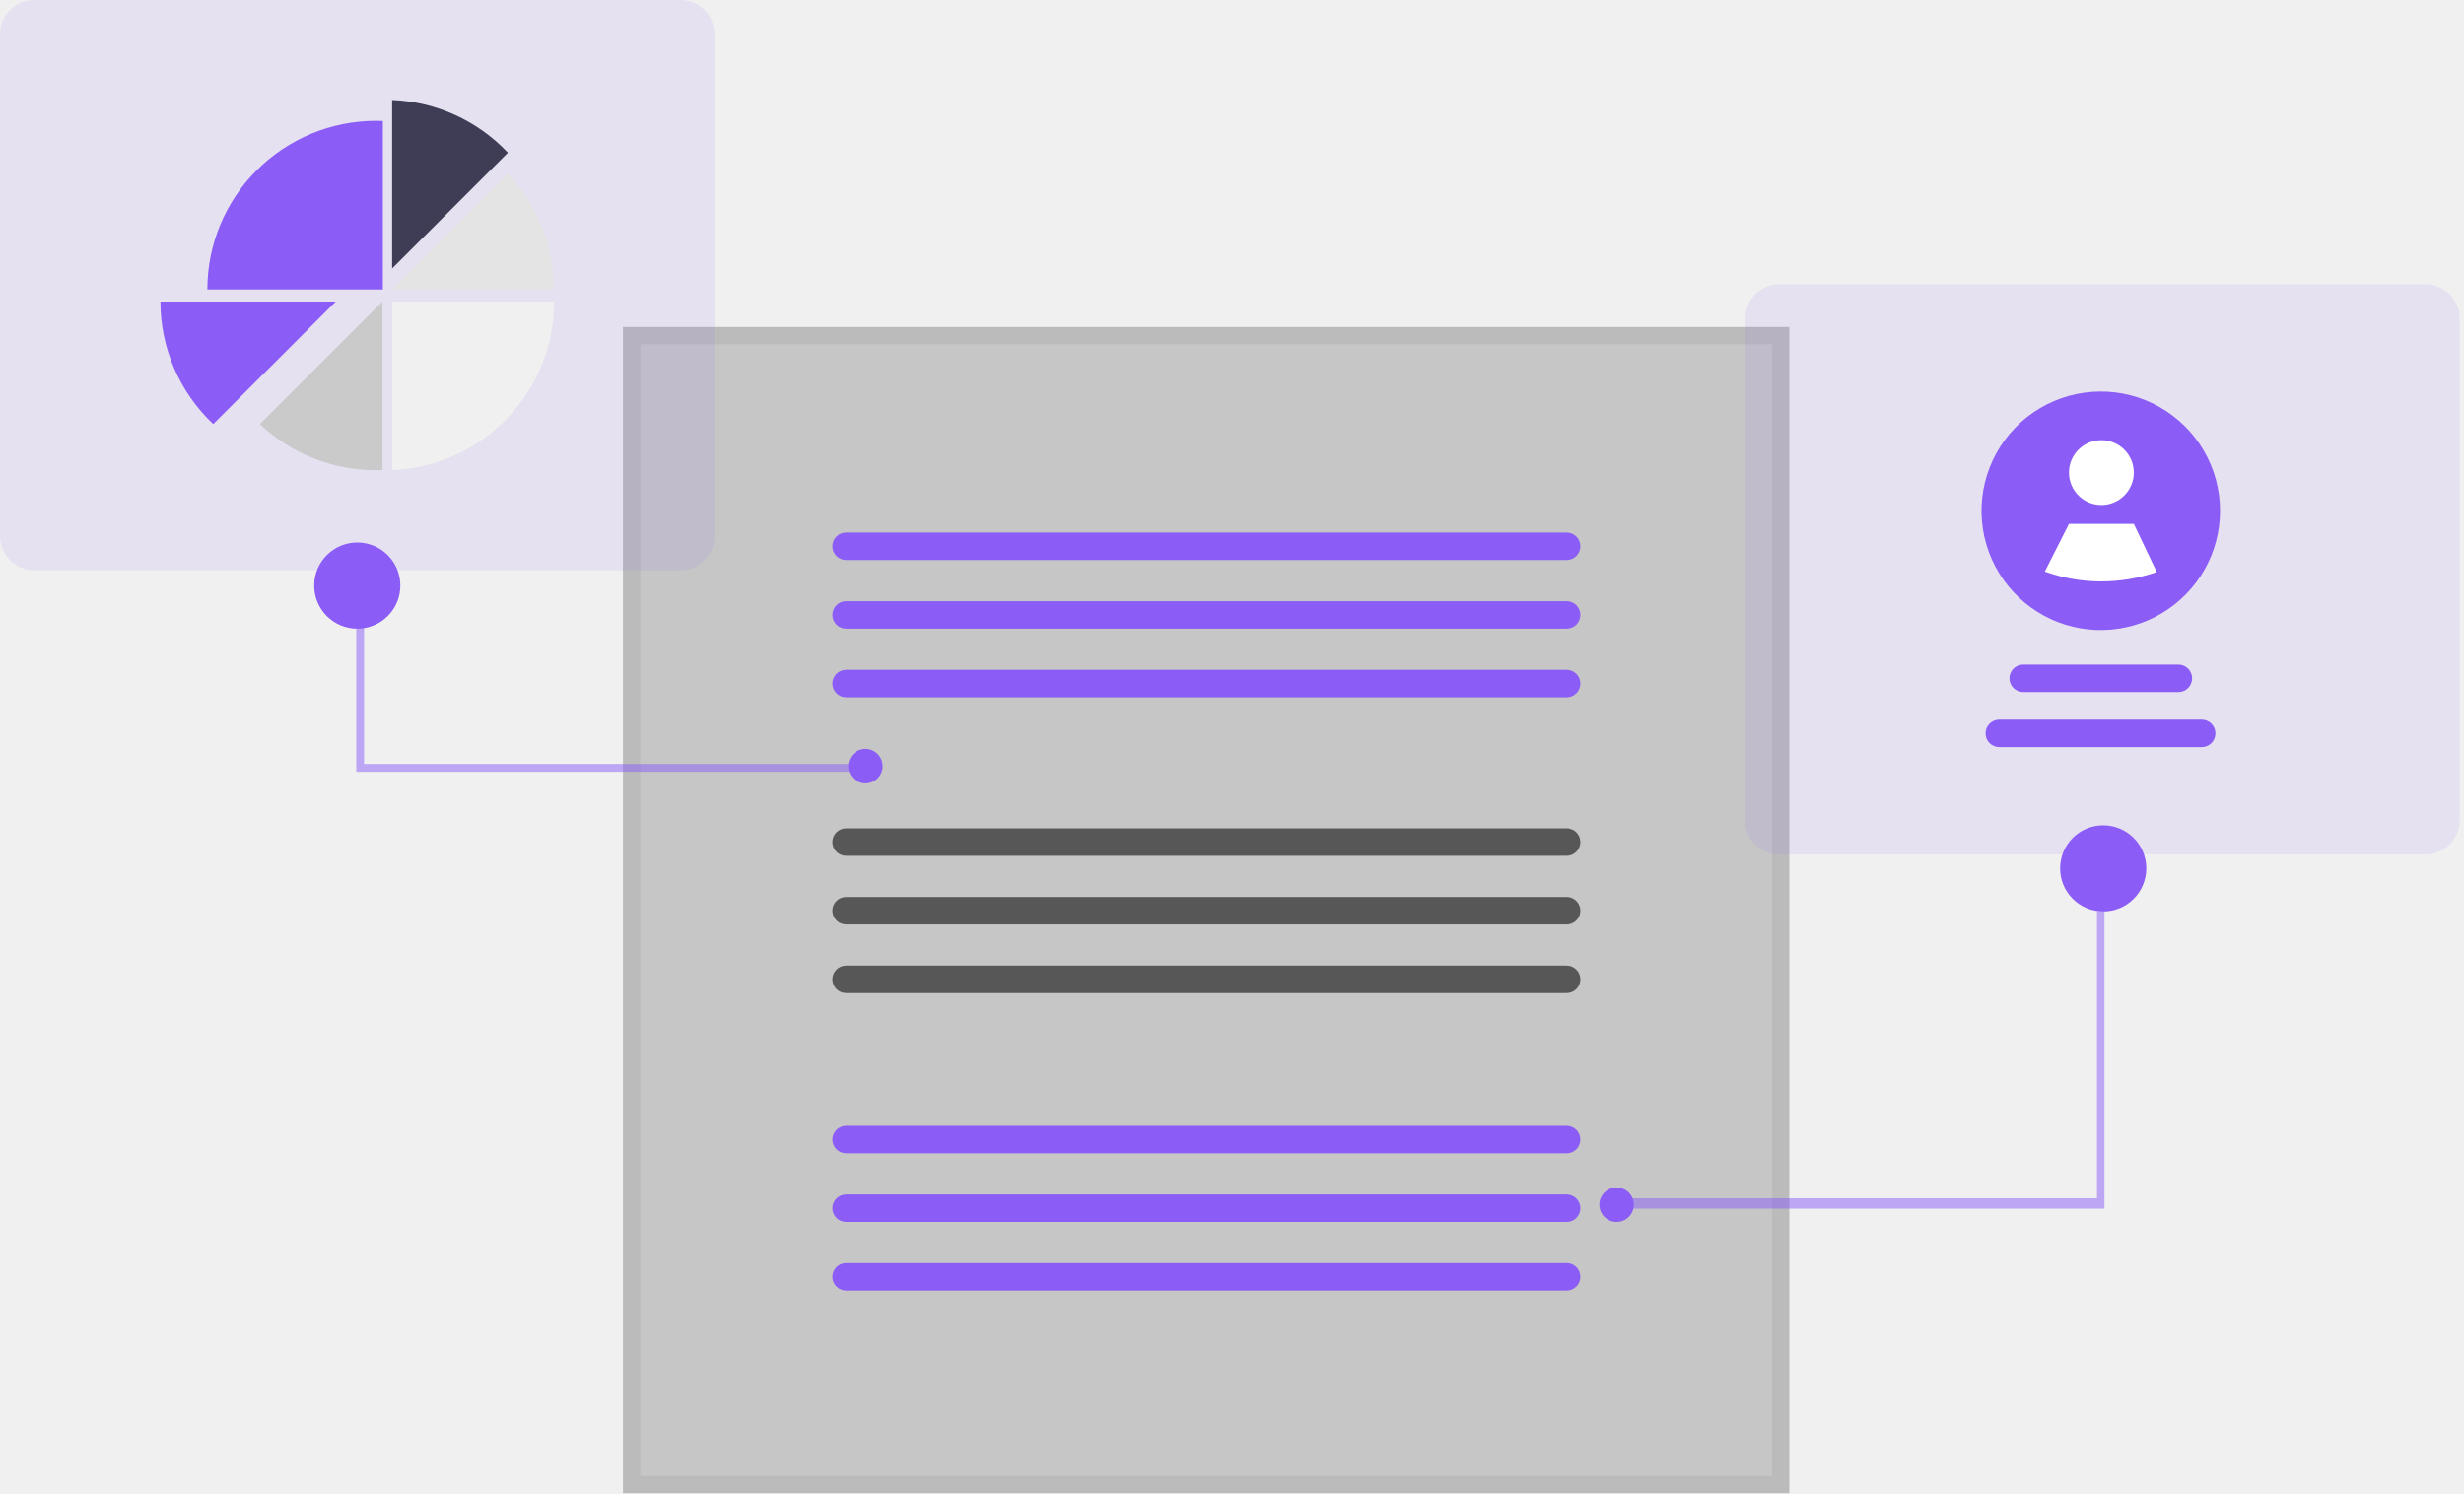
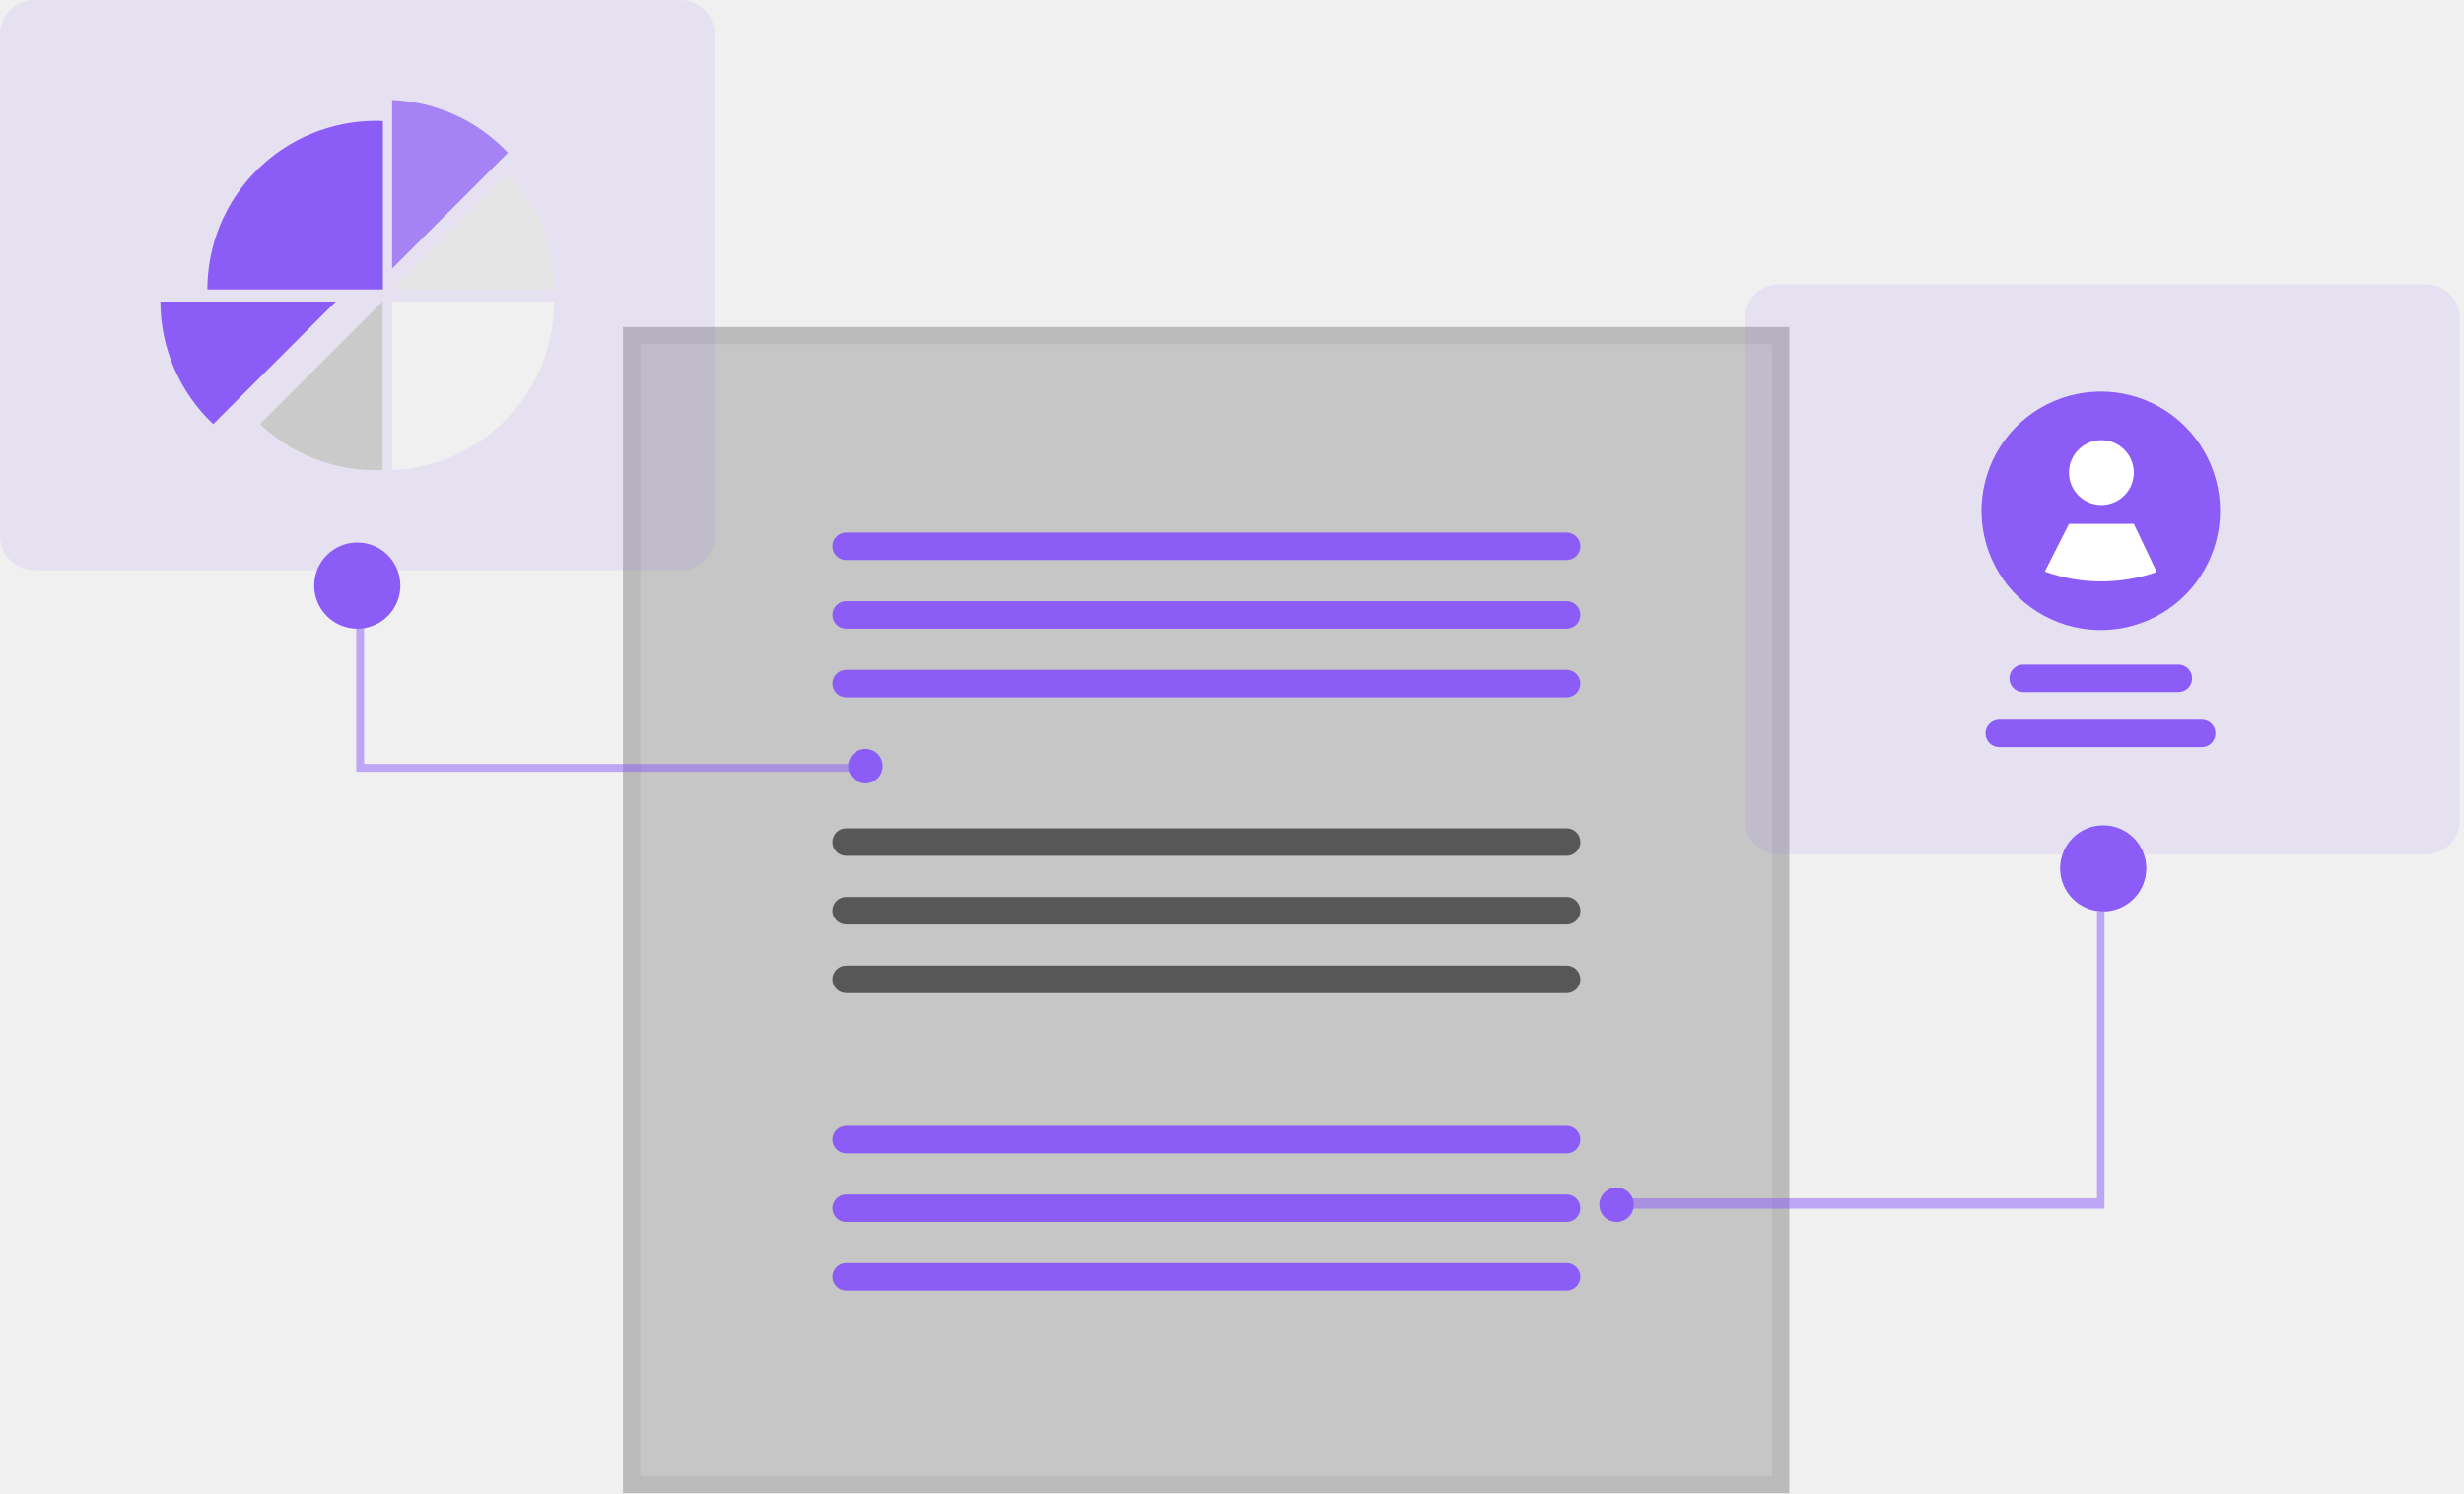
<svg xmlns="http://www.w3.org/2000/svg" width="495" height="300" viewBox="0 0 495 300" fill="none">
  <path d="M359.456 300H125.158V65.702H359.456V300Z" fill="#1E1E1E" fill-opacity="0.2" />
  <path d="M359.456 300H125.158V65.702H359.456V300ZM128.62 296.538H355.994V69.164H128.62V296.538Z" fill="#575757" fill-opacity="0.1" />
  <path d="M487.264 57.105H357.475C353.675 57.105 350.594 60.186 350.594 63.986V164.789C350.594 168.589 353.675 171.67 357.475 171.67H487.264C491.064 171.67 494.145 168.589 494.145 164.789V63.986C494.145 60.186 491.064 57.105 487.264 57.105Z" fill="#8B5CF6" fill-opacity="0.1" />
  <path d="M437.62 133.526H406.445C404.921 133.526 403.685 134.762 403.685 136.287C403.685 137.811 404.921 139.047 406.445 139.047H437.62C439.144 139.047 440.38 137.811 440.38 136.287C440.38 134.762 439.144 133.526 437.62 133.526Z" fill="#8B5CF6" />
  <path d="M442.304 144.588H401.644C400.119 144.588 398.883 145.824 398.883 147.348C398.883 148.873 400.119 150.109 401.644 150.109H442.304C443.829 150.109 445.065 148.873 445.065 147.348C445.065 145.824 443.829 144.588 442.304 144.588Z" fill="#8B5CF6" />
  <path d="M445.992 102.628C445.99 106.773 444.914 110.848 442.867 114.453C440.821 118.058 437.874 121.07 434.315 123.196C430.757 125.322 426.708 126.489 422.563 126.582C418.419 126.676 414.321 125.693 410.67 123.73L410.666 123.725C406.937 121.716 403.807 118.754 401.595 115.142C399.384 111.529 398.169 107.395 398.076 103.16C397.982 98.925 399.013 94.741 401.063 91.034C403.113 87.328 406.109 84.23 409.746 82.059C413.383 79.887 417.53 78.718 421.766 78.671C426.001 78.624 430.174 79.701 433.858 81.791C437.542 83.882 440.606 86.912 442.737 90.573C444.869 94.233 445.992 98.393 445.993 102.629L445.992 102.628Z" fill="#8B5CF6" />
  <path d="M422.153 101.464C425.75 101.464 428.667 98.548 428.667 94.951C428.667 91.354 425.75 88.437 422.153 88.437C418.556 88.437 415.64 91.354 415.64 94.951C415.64 98.548 418.556 101.464 422.153 101.464Z" fill="white" />
  <path d="M433.276 114.922C425.994 117.478 418.055 117.448 410.793 114.836H410.789L415.641 105.257H428.668L433.276 114.922Z" fill="white" />
  <path d="M136.67 0.001H6.881C3.081 0.001 0 3.082 0 6.882V107.685C0 111.485 3.081 114.566 6.881 114.566H136.67C140.47 114.566 143.551 111.485 143.551 107.685V6.882C143.551 3.082 140.47 0.001 136.67 0.001Z" fill="#8B5CF6" fill-opacity="0.1" />
-   <path d="M102.035 30.685C95.969 24.244 87.617 20.44 78.776 20.091V53.943L102.035 30.685Z" fill="#3F3D56" />
+   <path d="M102.035 30.685C95.969 24.244 87.617 20.44 78.776 20.091V53.943L102.035 30.685Z" fill="#8B5CF6" fill-opacity="0.7" />
  <path d="M102.035 34.901L78.776 58.16H111.28C111.292 49.509 107.983 41.183 102.035 34.901Z" fill="#E4E4E4" />
  <path d="M111.32 60.591C111.321 62.701 111.126 64.806 110.737 66.88C110.706 67.044 110.675 67.207 110.641 67.37C109.907 70.987 108.582 74.458 106.72 77.645C106.621 77.817 106.519 77.989 106.416 78.154C104.581 81.174 102.285 83.89 99.613 86.203C99.481 86.318 99.348 86.433 99.214 86.547C93.471 91.379 86.28 94.158 78.78 94.444V60.591H111.32Z" fill="#F0F0F0" />
-   <path d="M75.493 94.473C75.942 94.473 76.39 94.462 76.835 94.443V60.59L52.216 85.209C58.5 91.168 66.833 94.484 75.493 94.472V94.473Z" fill="#CACACA" />
+   <path d="M75.493 94.473C75.942 94.473 76.39 94.462 76.835 94.443V60.59L52.216 85.21C58.5 91.168 66.833 94.484 75.493 94.472V94.473Z" fill="#CACACA" />
  <path d="M75.538 24.276C66.552 24.276 57.934 27.846 51.58 34.2C45.225 40.554 41.656 49.172 41.656 58.159H76.92V24.306C76.46 24.288 75.999 24.276 75.538 24.276Z" fill="#8B5CF6" />
  <path d="M67.455 60.591L60.332 67.714L60.099 67.947L60.093 67.953L53.882 74.163L53.645 74.4L46.937 81.109L46.7 81.345L42.837 85.206C39.483 82.043 36.812 78.228 34.988 73.994C33.164 69.76 32.226 65.198 32.231 60.588L67.455 60.591Z" fill="#8B5CF6" />
  <path d="M169.935 166.423H314.681C315.047 166.417 315.411 166.483 315.752 166.619C316.093 166.755 316.403 166.957 316.664 167.214C316.926 167.471 317.134 167.778 317.275 168.116C317.417 168.454 317.49 168.817 317.49 169.184C317.49 169.55 317.417 169.913 317.275 170.251C317.134 170.589 316.926 170.896 316.664 171.153C316.403 171.41 316.093 171.612 315.752 171.748C315.411 171.884 315.047 171.95 314.681 171.944H169.935C169.212 171.931 168.522 171.635 168.015 171.118C167.507 170.602 167.223 169.907 167.223 169.184C167.223 168.46 167.507 167.765 168.015 167.249C168.522 166.732 169.212 166.436 169.935 166.423Z" fill="#575757" />
  <path d="M169.935 180.215H314.681C315.047 180.208 315.411 180.275 315.752 180.411C316.093 180.546 316.403 180.749 316.664 181.006C316.926 181.263 317.134 181.569 317.275 181.907C317.417 182.245 317.49 182.608 317.49 182.975C317.49 183.342 317.417 183.705 317.275 184.043C317.134 184.381 316.926 184.688 316.664 184.944C316.403 185.201 316.093 185.404 315.752 185.54C315.411 185.675 315.047 185.742 314.681 185.736H169.935C169.212 185.723 168.522 185.426 168.015 184.91C167.507 184.394 167.223 183.699 167.223 182.975C167.223 182.251 167.507 181.556 168.015 181.04C168.522 180.524 169.212 180.227 169.935 180.215Z" fill="#575757" />
  <path d="M169.935 194.006H314.681C315.047 194 315.411 194.066 315.752 194.202C316.093 194.338 316.403 194.54 316.664 194.797C316.926 195.054 317.134 195.361 317.275 195.699C317.417 196.037 317.49 196.4 317.49 196.767C317.49 197.133 317.417 197.496 317.275 197.835C317.134 198.173 316.926 198.479 316.664 198.736C316.403 198.993 316.093 199.196 315.752 199.331C315.411 199.467 315.047 199.534 314.681 199.527H169.935C169.212 199.515 168.522 199.218 168.015 198.702C167.507 198.185 167.223 197.491 167.223 196.767C167.223 196.043 167.507 195.348 168.015 194.832C168.522 194.316 169.212 194.019 169.935 194.006Z" fill="#575757" />
-   <path d="M169.935 106.997H314.681C315.047 106.991 315.411 107.058 315.752 107.193C316.093 107.329 316.403 107.531 316.664 107.788C316.926 108.045 317.134 108.352 317.275 108.69C317.417 109.028 317.49 109.391 317.49 109.758C317.49 110.125 317.417 110.488 317.275 110.826C317.134 111.164 316.926 111.47 316.664 111.727C316.403 111.984 316.093 112.187 315.752 112.322C315.411 112.458 315.047 112.525 314.681 112.518H169.935C169.212 112.506 168.522 112.209 168.015 111.693C167.507 111.176 167.223 110.482 167.223 109.758C167.223 109.034 167.507 108.339 168.015 107.823C168.522 107.307 169.212 107.01 169.935 106.997Z" fill="#8B5CF6" />
-   <path d="M169.935 120.788H314.681C315.047 120.782 315.411 120.848 315.752 120.984C316.093 121.12 316.403 121.322 316.664 121.579C316.926 121.836 317.134 122.143 317.275 122.481C317.417 122.819 317.49 123.182 317.49 123.549C317.49 123.915 317.417 124.278 317.275 124.617C317.134 124.955 316.926 125.261 316.664 125.518C316.403 125.775 316.093 125.977 315.752 126.113C315.411 126.249 315.047 126.316 314.681 126.309H169.935C169.212 126.296 168.522 126 168.015 125.484C167.507 124.967 167.223 124.273 167.223 123.549C167.223 122.825 167.507 122.13 168.015 121.614C168.522 121.097 169.212 120.801 169.935 120.788Z" fill="#8B5CF6" />
+   <path d="M169.935 106.997H314.681C315.047 106.991 315.411 107.058 315.752 107.193C316.093 107.329 316.403 107.532 316.664 107.788C316.926 108.045 317.134 108.352 317.275 108.69C317.417 109.028 317.49 109.391 317.49 109.758C317.49 110.125 317.417 110.488 317.275 110.826C317.134 111.164 316.926 111.47 316.664 111.727C316.403 111.984 316.093 112.187 315.752 112.322C315.411 112.458 315.047 112.525 314.681 112.518H169.935C169.212 112.506 168.522 112.209 168.015 111.693C167.507 111.177 167.223 110.482 167.223 109.758C167.223 109.034 167.507 108.339 168.015 107.823C168.522 107.307 169.212 107.01 169.935 106.997Z" fill="#8B5CF6" />
+   <path d="M169.935 120.788H314.681C315.047 120.782 315.411 120.848 315.752 120.984C316.093 121.12 316.403 121.322 316.664 121.579C316.926 121.836 317.134 122.143 317.275 122.481C317.417 122.819 317.49 123.182 317.49 123.549C317.49 123.915 317.417 124.278 317.275 124.617C317.134 124.955 316.926 125.261 316.664 125.518C316.403 125.775 316.093 125.977 315.752 126.113C315.411 126.249 315.047 126.316 314.681 126.309H169.935C169.212 126.296 168.522 126 168.015 125.484C167.507 124.967 167.223 124.273 167.223 123.549C167.223 122.825 167.507 122.13 168.015 121.614C168.522 121.098 169.212 120.801 169.935 120.788Z" fill="#8B5CF6" />
  <path d="M169.935 134.58H314.681C315.047 134.573 315.411 134.64 315.752 134.776C316.093 134.912 316.403 135.114 316.664 135.371C316.926 135.628 317.134 135.934 317.275 136.273C317.417 136.611 317.49 136.974 317.49 137.34C317.49 137.707 317.417 138.07 317.275 138.408C317.134 138.746 316.926 139.053 316.664 139.31C316.403 139.567 316.093 139.769 315.752 139.905C315.411 140.041 315.047 140.107 314.681 140.101H169.935C169.212 140.088 168.522 139.792 168.015 139.275C167.507 138.759 167.223 138.064 167.223 137.34C167.223 136.617 167.507 135.922 168.015 135.405C168.522 134.889 169.212 134.593 169.935 134.58Z" fill="#8B5CF6" />
  <path d="M325.51 242.856H422.765V183.125H421.268V240.76H325.51V242.856Z" fill="#8B5CF6" fill-opacity="0.5" />
  <path d="M422.52 183.124C427.3 183.124 431.175 179.249 431.175 174.469C431.175 169.689 427.3 165.814 422.52 165.814C417.74 165.814 413.865 169.689 413.865 174.469C413.865 179.249 417.74 183.124 422.52 183.124Z" fill="#8B5CF6" />
  <path d="M324.761 245.523C326.673 245.523 328.223 243.973 328.223 242.061C328.223 240.149 326.673 238.599 324.761 238.599C322.849 238.599 321.299 240.149 321.299 242.061C321.299 243.973 322.849 245.523 324.761 245.523Z" fill="#8B5CF6" />
  <path d="M173.857 155.056H71.568V110.205H73.141V153.482H173.858L173.857 155.056Z" fill="#8B5CF6" fill-opacity="0.5" />
  <path d="M71.775 126.31C76.555 126.31 80.43 122.435 80.43 117.655C80.43 112.874 76.555 108.999 71.775 108.999C66.995 108.999 63.12 112.874 63.12 117.655C63.12 122.435 66.995 126.31 71.775 126.31Z" fill="#8B5CF6" />
  <path d="M173.858 157.388C175.77 157.388 177.32 155.838 177.32 153.926C177.32 152.014 175.77 150.464 173.858 150.464C171.946 150.464 170.396 152.014 170.396 153.926C170.396 155.838 171.946 157.388 173.858 157.388Z" fill="#8B5CF6" />
  <path d="M169.935 226.211H314.681C315.047 226.204 315.411 226.271 315.752 226.407C316.093 226.543 316.403 226.745 316.664 227.002C316.926 227.259 317.134 227.565 317.275 227.903C317.417 228.242 317.49 228.605 317.49 228.971C317.49 229.338 317.417 229.701 317.275 230.039C317.134 230.377 316.926 230.684 316.664 230.941C316.403 231.198 316.093 231.4 315.752 231.536C315.411 231.672 315.047 231.738 314.681 231.732H169.935C169.212 231.719 168.522 231.422 168.015 230.906C167.507 230.39 167.223 229.695 167.223 228.971C167.223 228.247 167.507 227.553 168.015 227.036C168.522 226.52 169.212 226.224 169.935 226.211Z" fill="#8B5CF6" />
-   <path d="M169.935 240.002H314.681C315.047 239.995 315.411 240.062 315.752 240.198C316.093 240.333 316.403 240.536 316.664 240.793C316.926 241.05 317.134 241.356 317.275 241.694C317.417 242.032 317.49 242.395 317.49 242.762C317.49 243.129 317.417 243.492 317.275 243.83C317.134 244.168 316.926 244.475 316.664 244.732C316.403 244.989 316.093 245.191 315.752 245.327C315.411 245.462 315.047 245.529 314.681 245.523H169.935C169.212 245.51 168.522 245.213 168.015 244.697C167.507 244.181 167.223 243.486 167.223 242.762C167.223 242.038 167.507 241.343 168.015 240.827C168.522 240.311 169.212 240.014 169.935 240.002Z" fill="#8B5CF6" />
+   <path d="M169.935 240.002H314.681C315.047 239.995 315.411 240.062 315.752 240.198C316.093 240.333 316.403 240.536 316.664 240.793C316.926 241.05 317.134 241.356 317.275 241.694C317.417 242.032 317.49 242.395 317.49 242.762C317.49 243.129 317.417 243.492 317.275 243.83C317.134 244.168 316.926 244.475 316.664 244.732C316.403 244.988 316.093 245.191 315.752 245.327C315.411 245.462 315.047 245.529 314.681 245.523H169.935C169.212 245.51 168.522 245.213 168.015 244.697C167.507 244.181 167.223 243.486 167.223 242.762C167.223 242.038 167.507 241.343 168.015 240.827C168.522 240.311 169.212 240.014 169.935 240.002Z" fill="#8B5CF6" />
  <path d="M169.935 253.793H314.681C315.047 253.787 315.411 253.853 315.752 253.989C316.093 254.125 316.403 254.327 316.664 254.584C316.926 254.841 317.134 255.148 317.275 255.486C317.417 255.824 317.49 256.187 317.49 256.554C317.49 256.92 317.417 257.283 317.275 257.621C317.134 257.96 316.926 258.266 316.664 258.523C316.403 258.78 316.093 258.982 315.752 259.118C315.411 259.254 315.047 259.321 314.681 259.314H169.935C169.212 259.301 168.522 259.005 168.015 258.489C167.507 257.972 167.223 257.277 167.223 256.554C167.223 255.83 167.507 255.135 168.015 254.619C168.522 254.102 169.212 253.806 169.935 253.793Z" fill="#8B5CF6" />
</svg>
